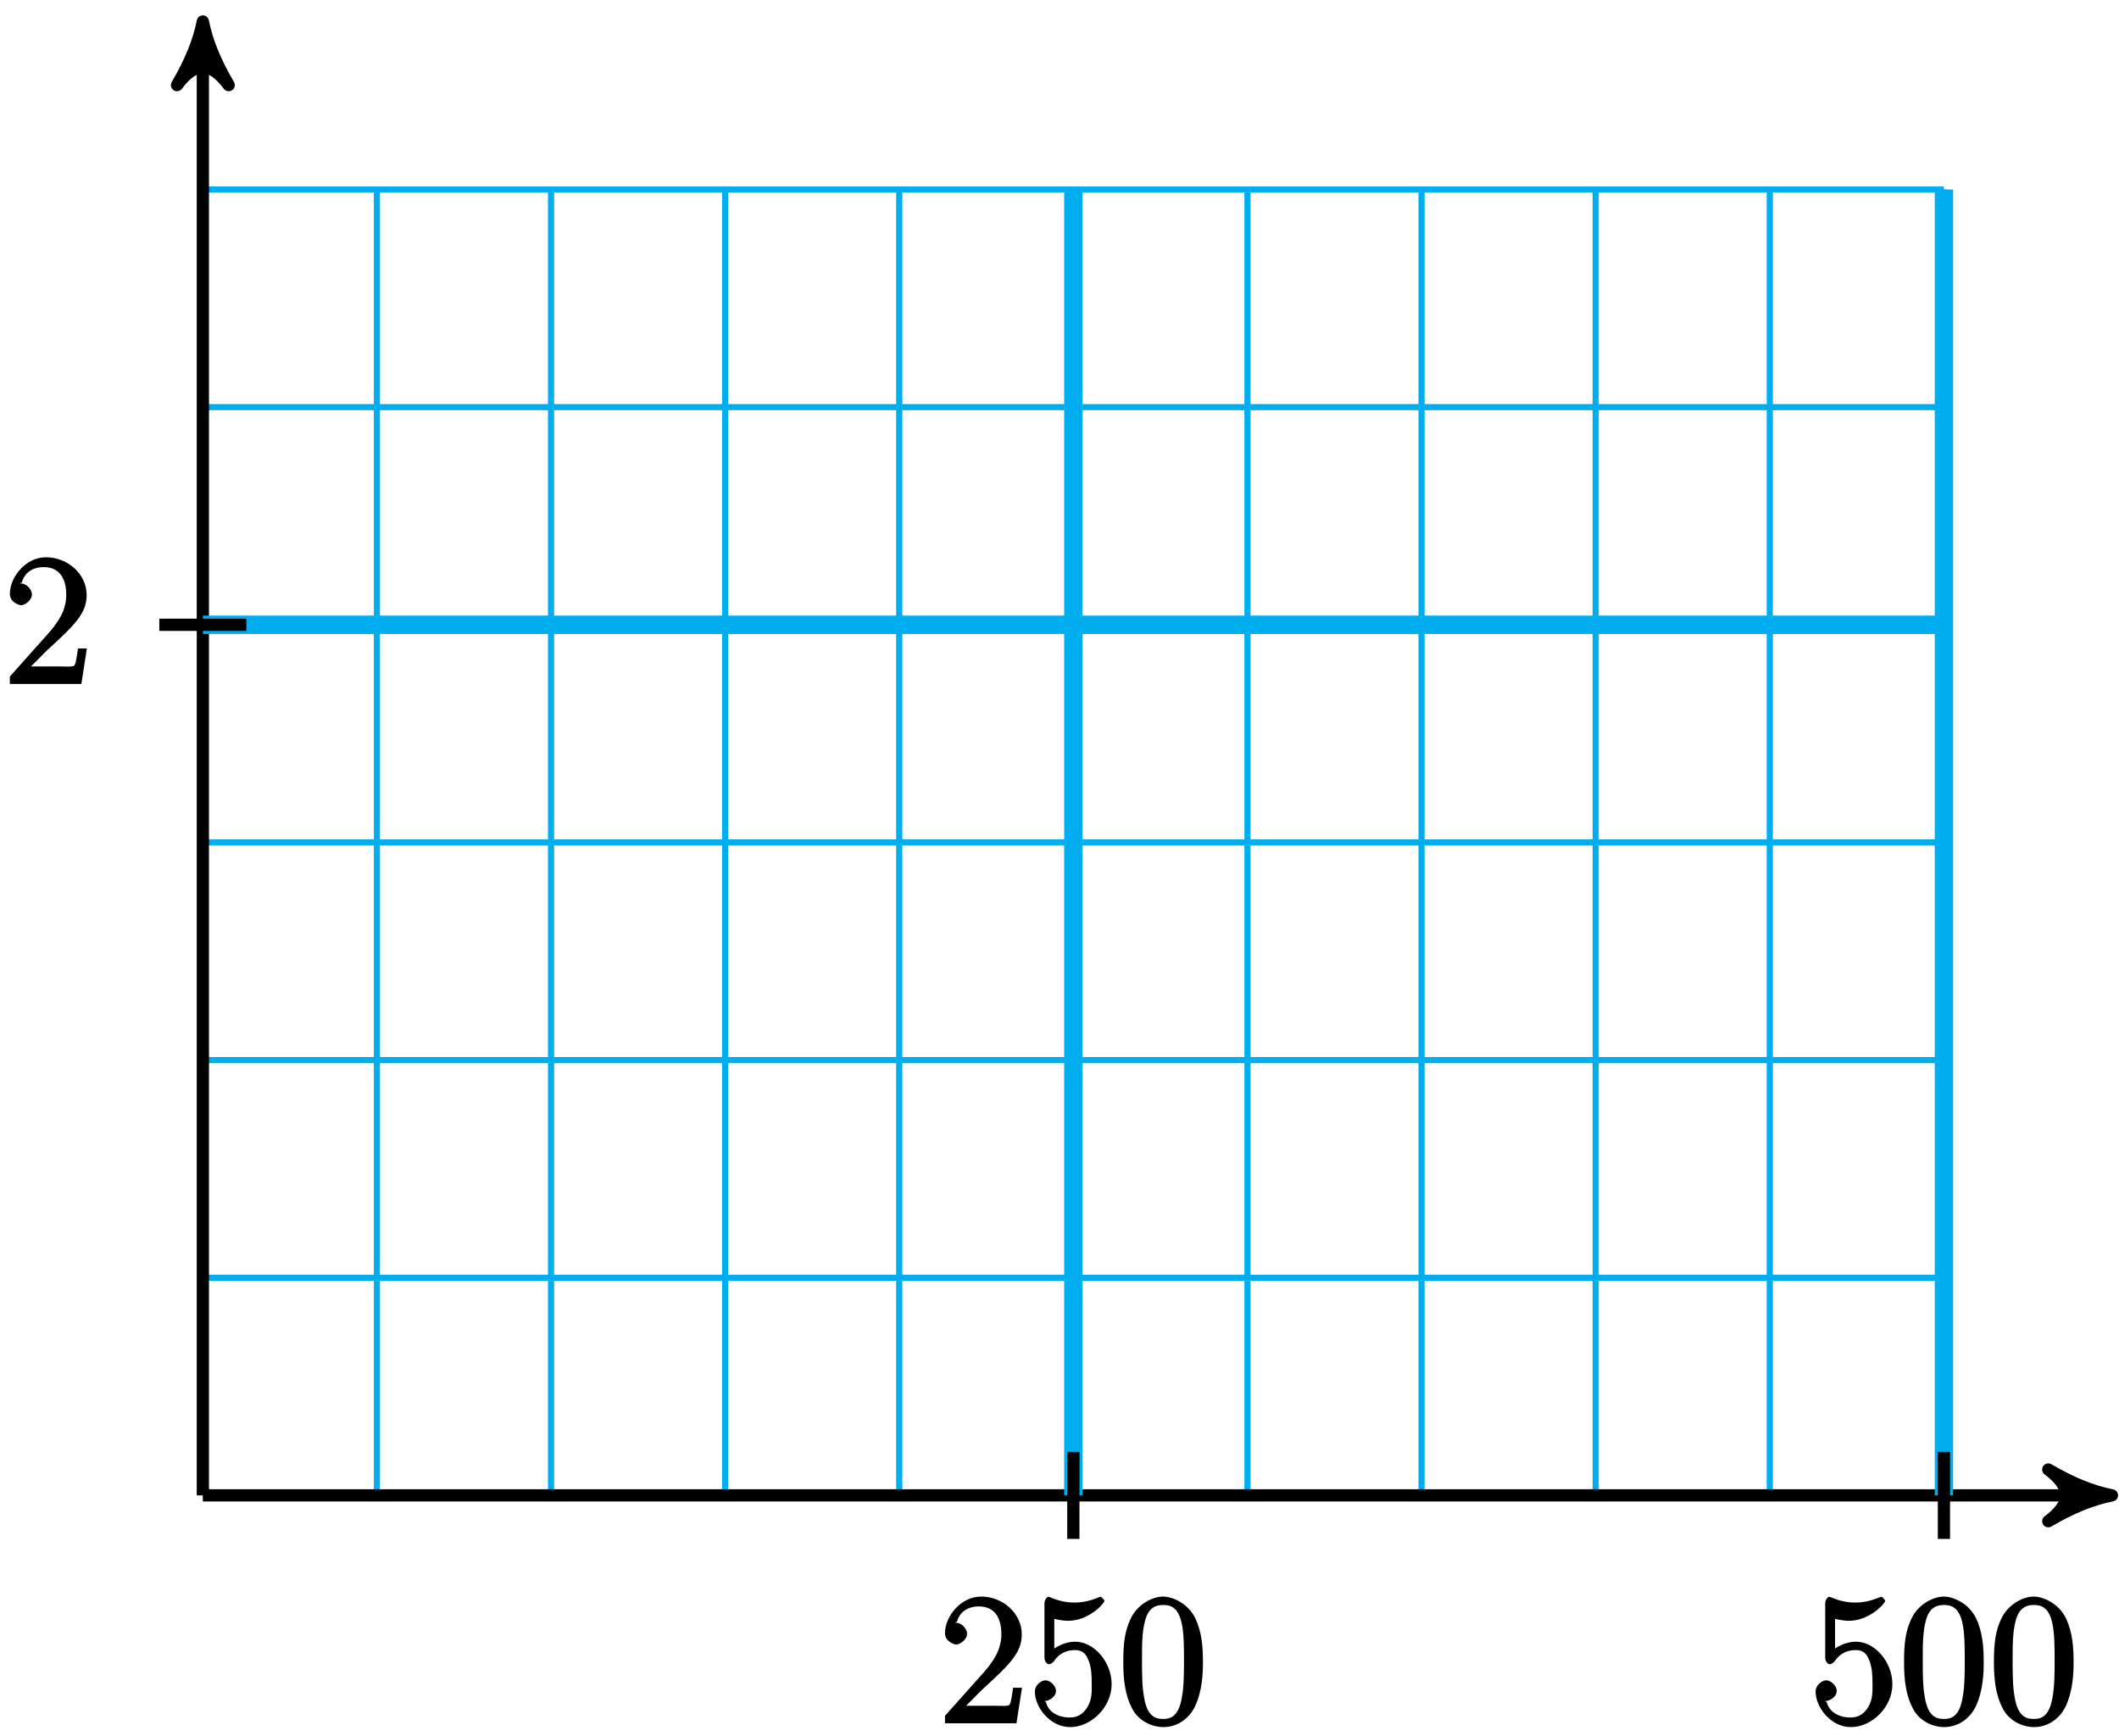
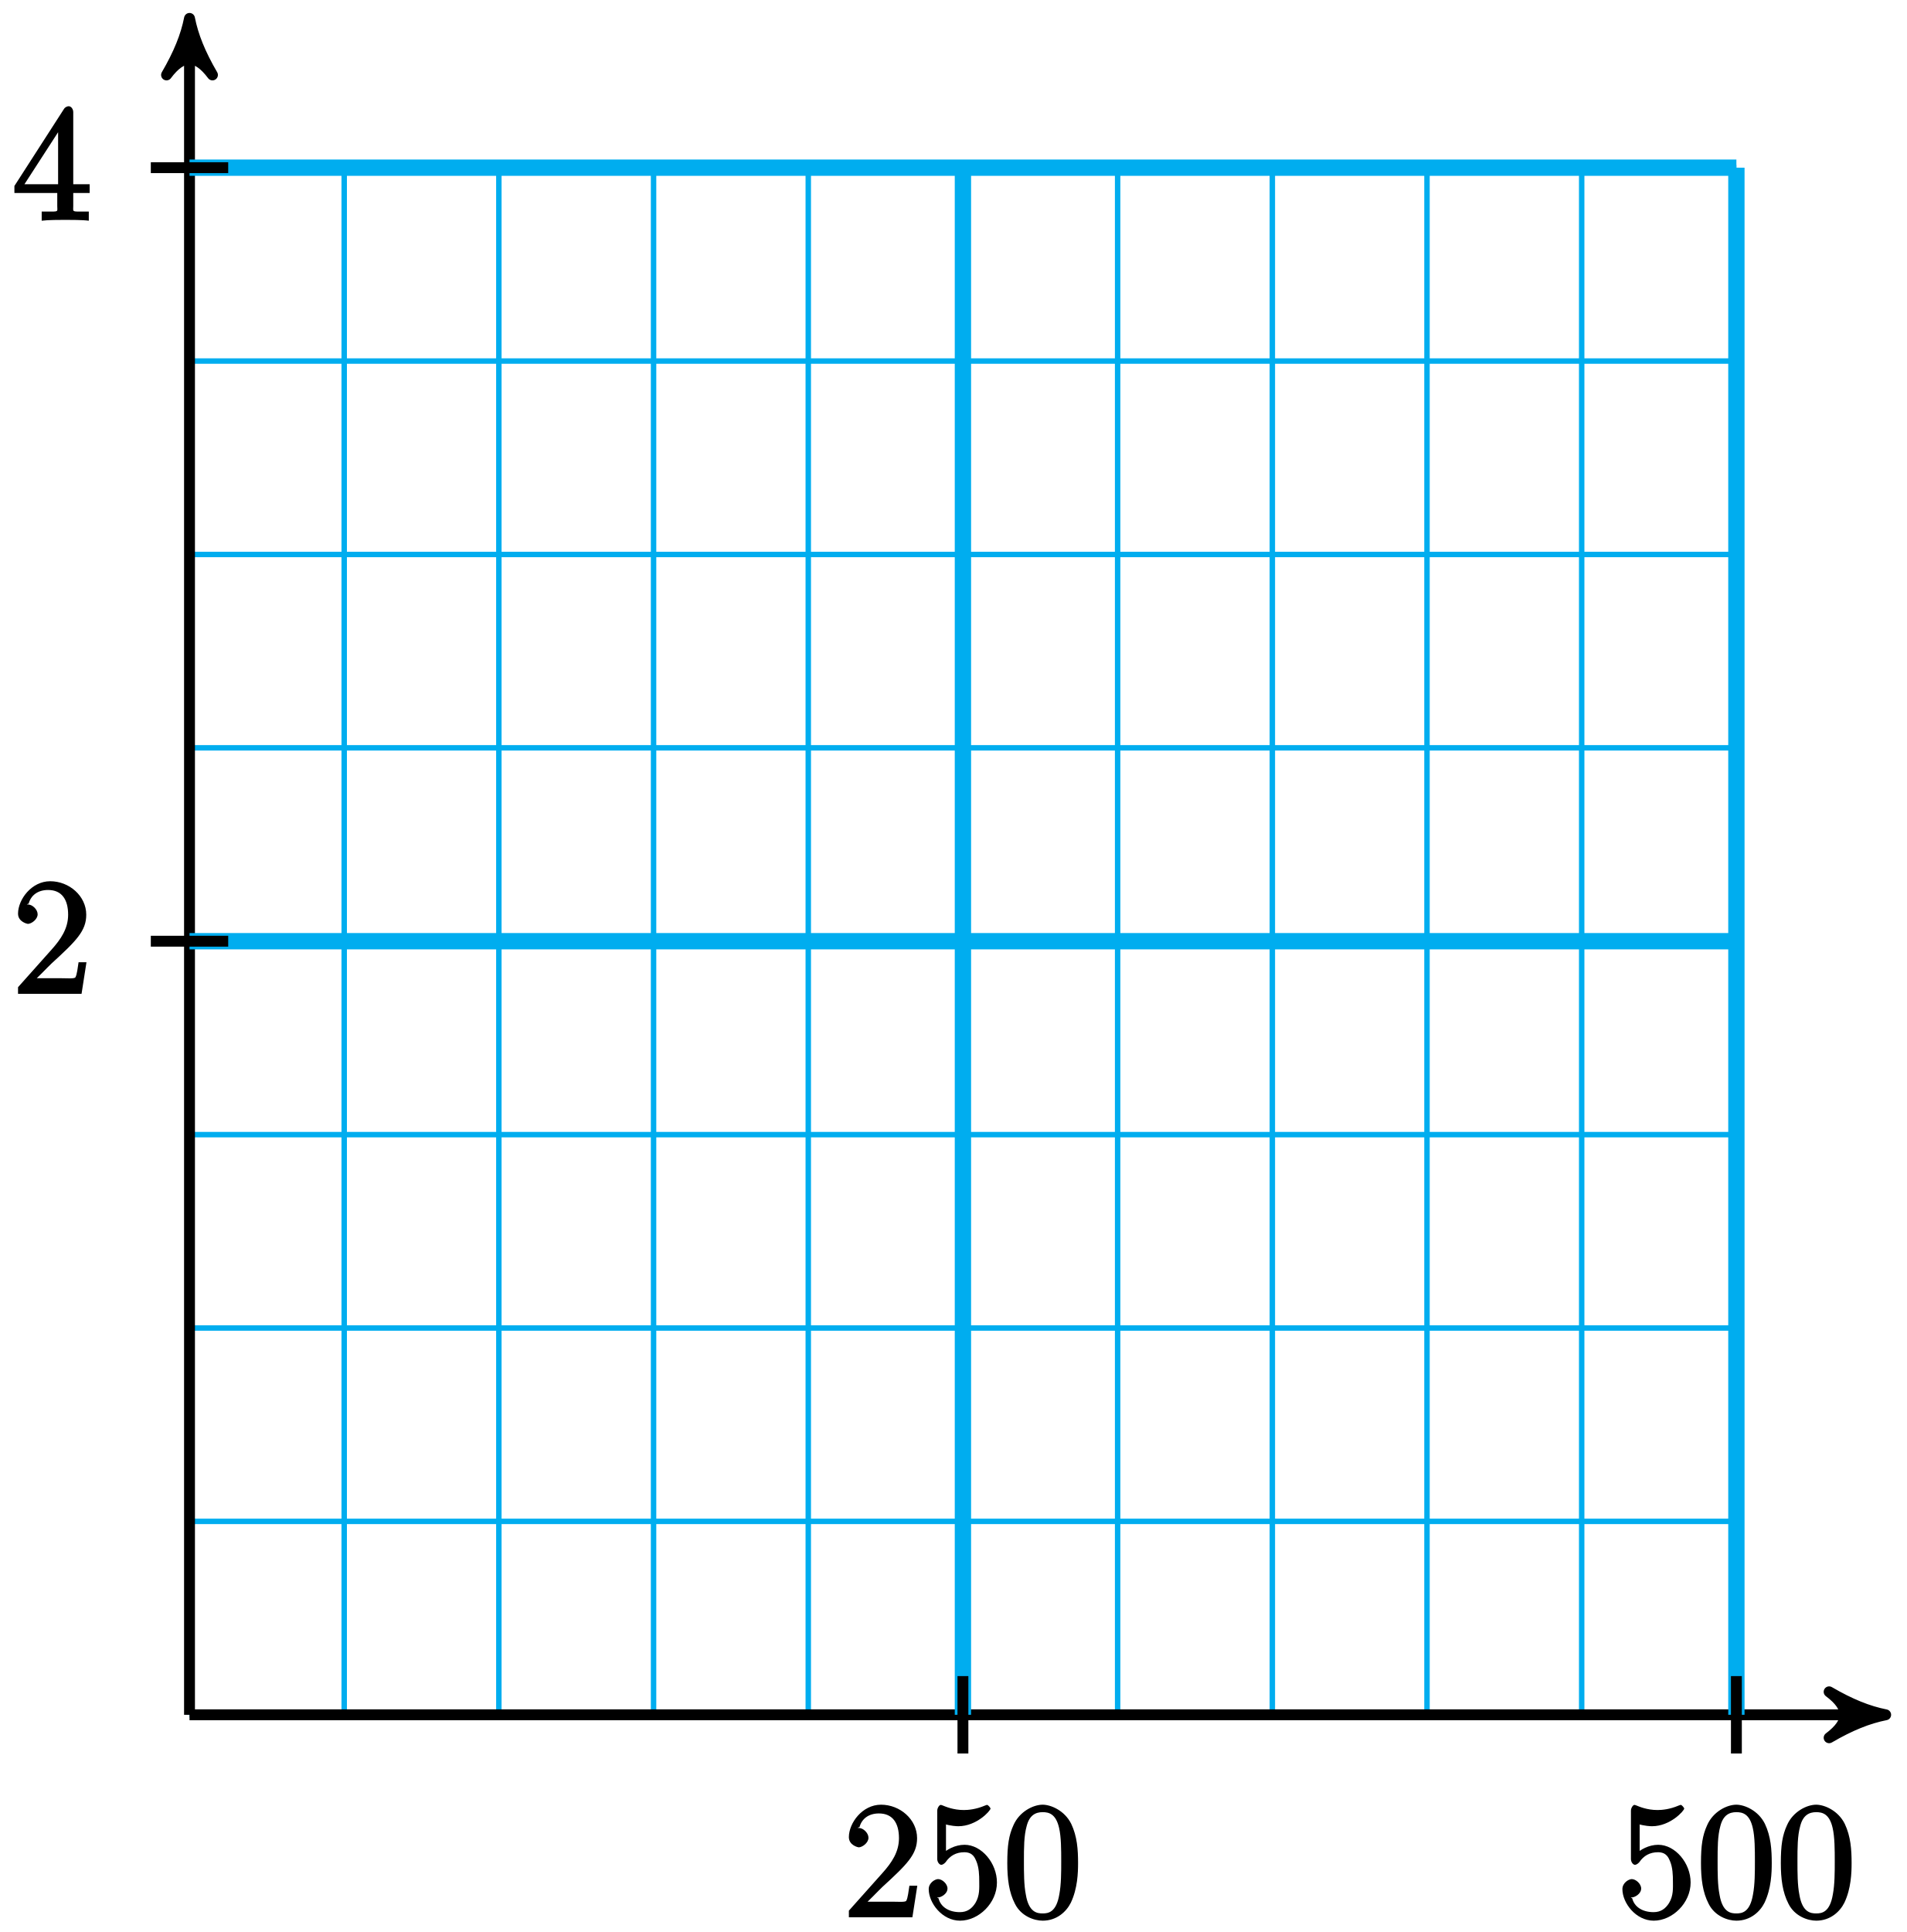
- <svg xmlns="http://www.w3.org/2000/svg" xmlns:xlink="http://www.w3.org/1999/xlink" width="138pt" height="113pt" viewBox="0 0 138 113" version="1.1">
+ <svg xmlns="http://www.w3.org/2000/svg" xmlns:xlink="http://www.w3.org/1999/xlink" width="139.76pt" height="141.595pt" viewBox="0 0 139.76 141.595" version="1.1">
  <defs>
    <g>
      <symbol overflow="visible" id="glyph0-0">
        <path style="stroke:none;" d="" />
      </symbol>
      <symbol overflow="visible" id="glyph0-1">
        <path style="stroke:none;" d="M 5.266 -2.312 L 4.859 -2.312 C 4.797 -1.953 4.75 -1.406 4.625 -1.203 C 4.547 -1.094 3.984 -1.141 3.625 -1.141 L 1.406 -1.141 L 1.516 -0.891 C 1.844 -1.156 2.562 -1.922 2.875 -2.219 C 4.703 -3.891 5.422 -4.609 5.422 -5.797 C 5.422 -7.172 4.172 -8.25 2.781 -8.25 C 1.406 -8.25 0.422 -6.906 0.422 -5.875 C 0.422 -5.266 1.109 -5.125 1.141 -5.125 C 1.406 -5.125 1.859 -5.453 1.859 -5.828 C 1.859 -6.172 1.484 -6.547 1.141 -6.547 C 1.047 -6.547 1.016 -6.547 1.203 -6.609 C 1.359 -7.203 1.859 -7.609 2.625 -7.609 C 3.641 -7.609 4.094 -6.891 4.094 -5.797 C 4.094 -4.781 3.562 -4 2.875 -3.234 L 0.422 -0.484 L 0.422 0 L 5.078 0 L 5.438 -2.312 Z M 5.266 -2.312 " />
      </symbol>
      <symbol overflow="visible" id="glyph0-2">
        <path style="stroke:none;" d="M 1.531 -6.844 C 2.047 -6.688 2.469 -6.672 2.594 -6.672 C 3.938 -6.672 4.953 -7.812 4.953 -7.969 C 4.953 -8.016 4.781 -8.234 4.703 -8.234 C 4.688 -8.234 4.656 -8.234 4.547 -8.188 C 3.891 -7.906 3.312 -7.859 3 -7.859 C 2.219 -7.859 1.656 -8.109 1.422 -8.203 C 1.344 -8.234 1.312 -8.234 1.297 -8.234 C 1.203 -8.234 1.047 -8.016 1.047 -7.812 L 1.047 -4.266 C 1.047 -4.047 1.203 -3.844 1.344 -3.844 C 1.406 -3.844 1.531 -3.891 1.656 -4.031 C 1.984 -4.516 2.438 -4.766 3.031 -4.766 C 3.672 -4.766 3.812 -4.328 3.906 -4.125 C 4.109 -3.656 4.125 -3.078 4.125 -2.625 C 4.125 -2.156 4.172 -1.594 3.844 -1.047 C 3.578 -0.625 3.234 -0.375 2.703 -0.375 C 1.906 -0.375 1.297 -0.75 1.141 -1.391 C 0.984 -1.453 1.047 -1.453 1.109 -1.453 C 1.312 -1.453 1.797 -1.703 1.797 -2.109 C 1.797 -2.453 1.406 -2.797 1.109 -2.797 C 0.891 -2.797 0.422 -2.531 0.422 -2.062 C 0.422 -1.047 1.406 0.25 2.719 0.25 C 4.078 0.25 5.422 -1.031 5.422 -2.547 C 5.422 -3.969 4.297 -5.312 3.047 -5.312 C 2.359 -5.312 1.719 -4.953 1.406 -4.625 L 1.688 -4.516 L 1.688 -6.797 Z M 1.531 -6.844 " />
      </symbol>
      <symbol overflow="visible" id="glyph0-3">
        <path style="stroke:none;" d="M 5.516 -3.969 C 5.516 -4.953 5.453 -5.922 5.016 -6.844 C 4.531 -7.828 3.516 -8.25 2.922 -8.25 C 2.234 -8.25 1.219 -7.75 0.781 -6.75 C 0.438 -6 0.328 -5.266 0.328 -3.969 C 0.328 -2.812 0.453 -1.828 0.891 -0.984 C 1.344 -0.078 2.297 0.25 2.922 0.25 C 3.953 0.25 4.656 -0.406 4.984 -1.062 C 5.484 -2.109 5.516 -3.281 5.516 -3.969 Z M 2.922 -0.281 C 2.531 -0.281 1.906 -0.344 1.688 -1.656 C 1.547 -2.359 1.547 -3.281 1.547 -4.109 C 1.547 -5.094 1.547 -5.969 1.75 -6.688 C 1.953 -7.484 2.406 -7.703 2.922 -7.703 C 3.375 -7.703 3.891 -7.578 4.125 -6.547 C 4.281 -5.875 4.281 -4.922 4.281 -4.109 C 4.281 -3.312 4.281 -2.406 4.141 -1.672 C 3.922 -0.359 3.328 -0.281 2.922 -0.281 Z M 2.922 -0.281 " />
      </symbol>
+       <symbol overflow="visible" id="glyph0-4">
+         <path style="stroke:none;" d="M 4.469 -7.922 C 4.469 -8.156 4.312 -8.359 4.141 -8.359 C 4.047 -8.359 3.891 -8.312 3.797 -8.172 L 0.156 -2.516 L 0.156 -2 L 3.297 -2 L 3.297 -1.047 C 3.297 -0.609 3.438 -0.641 2.562 -0.641 L 2.156 -0.641 L 2.156 0.031 C 2.609 -0.031 3.547 -0.031 3.891 -0.031 C 4.219 -0.031 5.172 -0.031 5.609 0.031 L 5.609 -0.641 L 5.219 -0.641 C 4.344 -0.641 4.469 -0.609 4.469 -1.047 L 4.469 -2 L 5.672 -2 L 5.672 -2.641 L 4.469 -2.641 Z M 3.359 -7 L 3.359 -2.641 L 0.891 -2.641 L 3.641 -6.891 Z M 3.359 -7 " />
+       </symbol>
    </g>
  </defs>
  <g id="surface1">
-     <path style="fill:none;stroke-width:0.399;stroke-linecap:butt;stroke-linejoin:miter;stroke:rgb(0%,67.839%,93.729%);stroke-opacity:1;stroke-miterlimit:10;" d="M 0.001 0.001 L 113.388 0.001 M 0.001 14.173 L 113.388 14.173 M 0.001 28.345 L 113.388 28.345 M 0.001 42.521 L 113.388 42.521 M 0.001 56.693 L 113.388 56.693 M 0.001 70.868 L 113.388 70.868 M 0.001 85.04 L 113.388 85.04 M 0.001 0.001 L 0.001 85.04 M 11.337 0.001 L 11.337 85.04 M 22.677 0.001 L 22.677 85.04 M 34.017 0.001 L 34.017 85.04 M 45.352 0.001 L 45.352 85.04 M 56.692 0.001 L 56.692 85.04 M 68.032 0.001 L 68.032 85.04 M 79.368 0.001 L 79.368 85.04 M 90.708 0.001 L 90.708 85.04 M 102.048 0.001 L 102.048 85.04 M 113.384 0.001 L 113.384 85.04 " transform="matrix(1,0,0,-1,13.21,97.38)" />
-     <path style="fill:none;stroke-width:0.797;stroke-linecap:butt;stroke-linejoin:miter;stroke:rgb(0%,0%,0%);stroke-opacity:1;stroke-miterlimit:10;" d="M 0.001 0.001 L 123.29 0.001 " transform="matrix(1,0,0,-1,13.21,97.38)" />
-     <path style="fill-rule:nonzero;fill:rgb(0%,0%,0%);fill-opacity:1;stroke-width:0.797;stroke-linecap:butt;stroke-linejoin:round;stroke:rgb(0%,0%,0%);stroke-opacity:1;stroke-miterlimit:10;" d="M 1.038 0.001 C -0.259 0.259 -1.556 0.778 -3.107 1.685 C -1.556 0.517 -1.556 -0.518 -3.107 -1.683 C -1.556 -0.776 -0.259 -0.261 1.038 0.001 Z M 1.038 0.001 " transform="matrix(1,0,0,-1,136.5012,97.38)" />
-     <path style="fill:none;stroke-width:0.797;stroke-linecap:butt;stroke-linejoin:miter;stroke:rgb(0%,0%,0%);stroke-opacity:1;stroke-miterlimit:10;" d="M 0.001 0.001 L 0.001 94.942 " transform="matrix(1,0,0,-1,13.21,97.38)" />
-     <path style="fill-rule:nonzero;fill:rgb(0%,0%,0%);fill-opacity:1;stroke-width:0.797;stroke-linecap:butt;stroke-linejoin:round;stroke:rgb(0%,0%,0%);stroke-opacity:1;stroke-miterlimit:10;" d="M 1.037 -0.001 C -0.26 0.261 -1.553 0.776 -3.107 1.683 C -1.553 0.519 -1.553 -0.517 -3.107 -1.685 C -1.553 -0.778 -0.26 -0.259 1.037 -0.001 Z M 1.037 -0.001 " transform="matrix(0,-1,-1,0,13.21,2.43565)" />
-     <path style="fill:none;stroke-width:1.196;stroke-linecap:butt;stroke-linejoin:miter;stroke:rgb(0%,67.839%,93.729%);stroke-opacity:1;stroke-miterlimit:10;" d="M 56.692 0.001 L 56.692 85.04 " transform="matrix(1,0,0,-1,13.21,97.38)" />
-     <path style="fill:none;stroke-width:0.797;stroke-linecap:butt;stroke-linejoin:miter;stroke:rgb(0%,0%,0%);stroke-opacity:1;stroke-miterlimit:10;" d="M 56.692 2.833 L 56.692 -2.835 " transform="matrix(1,0,0,-1,13.21,97.38)" />
+     <path style="fill:none;stroke-width:0.399;stroke-linecap:butt;stroke-linejoin:miter;stroke:rgb(0%,67.839%,93.729%);stroke-opacity:1;stroke-miterlimit:10;" d="M 0.001 -0.001 L 113.387 -0.001 M 0.001 14.175 L 113.387 14.175 M 0.001 28.347 L 113.387 28.347 M 0.001 42.519 L 113.387 42.519 M 0.001 56.695 L 113.387 56.695 M 0.001 70.867 L 113.387 70.867 M 0.001 85.038 L 113.387 85.038 M 0.001 99.214 L 113.387 99.214 M 0.001 113.386 L 113.387 113.386 M 0.001 -0.001 L 0.001 113.386 M 11.34 -0.001 L 11.34 113.386 M 22.676 -0.001 L 22.676 113.386 M 34.016 -0.001 L 34.016 113.386 M 45.356 -0.001 L 45.356 113.386 M 56.692 -0.001 L 56.692 113.386 M 68.032 -0.001 L 68.032 113.386 M 79.372 -0.001 L 79.372 113.386 M 90.708 -0.001 L 90.708 113.386 M 102.047 -0.001 L 102.047 113.386 M 113.387 -0.001 L 113.387 113.386 " transform="matrix(1,0,0,-1,13.89,125.6752)" />
+     <path style="fill:none;stroke-width:0.797;stroke-linecap:butt;stroke-linejoin:miter;stroke:rgb(0%,0%,0%);stroke-opacity:1;stroke-miterlimit:10;" d="M 0.001 -0.001 L 123.29 -0.001 " transform="matrix(1,0,0,-1,13.89,125.6752)" />
+     <path style="fill-rule:nonzero;fill:rgb(0%,0%,0%);fill-opacity:1;stroke-width:0.797;stroke-linecap:butt;stroke-linejoin:round;stroke:rgb(0%,0%,0%);stroke-opacity:1;stroke-miterlimit:10;" d="M 1.038 -0.001 C -0.259 0.257 -1.552 0.777 -3.107 1.683 C -1.552 0.519 -1.552 -0.516 -3.107 -1.684 C -1.552 -0.778 -0.259 -0.258 1.038 -0.001 Z M 1.038 -0.001 " transform="matrix(1,0,0,-1,137.1812,125.6752)" />
+     <path style="fill:none;stroke-width:0.797;stroke-linecap:butt;stroke-linejoin:miter;stroke:rgb(0%,0%,0%);stroke-opacity:1;stroke-miterlimit:10;" d="M 0.001 -0.001 L 0.001 123.292 " transform="matrix(1,0,0,-1,13.89,125.6752)" />
+     <path style="fill-rule:nonzero;fill:rgb(0%,0%,0%);fill-opacity:1;stroke-width:0.797;stroke-linecap:butt;stroke-linejoin:round;stroke:rgb(0%,0%,0%);stroke-opacity:1;stroke-miterlimit:10;" d="M 1.036 -0.001 C -0.261 0.257 -1.553 0.777 -3.108 1.683 C -1.553 0.519 -1.553 -0.516 -3.108 -1.684 C -1.553 -0.778 -0.261 -0.258 1.036 -0.001 Z M 1.036 -0.001 " transform="matrix(0,-1,-1,0,13.89,2.38401)" />
+     <path style="fill:none;stroke-width:1.196;stroke-linecap:butt;stroke-linejoin:miter;stroke:rgb(0%,67.839%,93.729%);stroke-opacity:1;stroke-miterlimit:10;" d="M 56.692 -0.001 L 56.692 113.386 " transform="matrix(1,0,0,-1,13.89,125.6752)" />
+     <path style="fill:none;stroke-width:0.797;stroke-linecap:butt;stroke-linejoin:miter;stroke:rgb(0%,0%,0%);stroke-opacity:1;stroke-miterlimit:10;" d="M 56.692 2.835 L 56.692 -2.837 " transform="matrix(1,0,0,-1,13.89,125.6752)" />
    <g style="fill:rgb(0%,0%,0%);fill-opacity:1;">
-       <use xlink:href="#glyph0-1" x="61.12" y="112.22" />
-       <use xlink:href="#glyph0-2" x="66.973" y="112.22" />
-       <use xlink:href="#glyph0-3" x="72.826" y="112.22" />
+       <use xlink:href="#glyph0-1" x="61.8" y="140.515" />
+       <use xlink:href="#glyph0-2" x="67.653" y="140.515" />
+       <use xlink:href="#glyph0-3" x="73.506" y="140.515" />
    </g>
-     <path style="fill:none;stroke-width:1.196;stroke-linecap:butt;stroke-linejoin:miter;stroke:rgb(0%,67.839%,93.729%);stroke-opacity:1;stroke-miterlimit:10;" d="M 113.388 0.001 L 113.388 85.04 " transform="matrix(1,0,0,-1,13.21,97.38)" />
-     <path style="fill:none;stroke-width:0.797;stroke-linecap:butt;stroke-linejoin:miter;stroke:rgb(0%,0%,0%);stroke-opacity:1;stroke-miterlimit:10;" d="M 113.388 2.833 L 113.388 -2.835 " transform="matrix(1,0,0,-1,13.21,97.38)" />
+     <path style="fill:none;stroke-width:1.196;stroke-linecap:butt;stroke-linejoin:miter;stroke:rgb(0%,67.839%,93.729%);stroke-opacity:1;stroke-miterlimit:10;" d="M 113.387 -0.001 L 113.387 113.386 " transform="matrix(1,0,0,-1,13.89,125.6752)" />
+     <path style="fill:none;stroke-width:0.797;stroke-linecap:butt;stroke-linejoin:miter;stroke:rgb(0%,0%,0%);stroke-opacity:1;stroke-miterlimit:10;" d="M 113.387 2.835 L 113.387 -2.837 " transform="matrix(1,0,0,-1,13.89,125.6752)" />
    <g style="fill:rgb(0%,0%,0%);fill-opacity:1;">
-       <use xlink:href="#glyph0-2" x="117.82" y="112.22" />
-       <use xlink:href="#glyph0-3" x="123.673" y="112.22" />
-       <use xlink:href="#glyph0-3" x="129.526" y="112.22" />
+       <use xlink:href="#glyph0-2" x="118.5" y="140.515" />
+       <use xlink:href="#glyph0-3" x="124.353" y="140.515" />
+       <use xlink:href="#glyph0-3" x="130.206" y="140.515" />
    </g>
-     <path style="fill:none;stroke-width:1.196;stroke-linecap:butt;stroke-linejoin:miter;stroke:rgb(0%,67.839%,93.729%);stroke-opacity:1;stroke-miterlimit:10;" d="M 0.001 56.693 L 113.388 56.693 " transform="matrix(1,0,0,-1,13.21,97.38)" />
-     <path style="fill:none;stroke-width:0.797;stroke-linecap:butt;stroke-linejoin:miter;stroke:rgb(0%,0%,0%);stroke-opacity:1;stroke-miterlimit:10;" d="M 2.833 56.693 L -2.835 56.693 " transform="matrix(1,0,0,-1,13.21,97.38)" />
+     <path style="fill:none;stroke-width:1.196;stroke-linecap:butt;stroke-linejoin:miter;stroke:rgb(0%,67.839%,93.729%);stroke-opacity:1;stroke-miterlimit:10;" d="M 0.001 56.695 L 113.387 56.695 " transform="matrix(1,0,0,-1,13.89,125.6752)" />
+     <path style="fill:none;stroke-width:0.797;stroke-linecap:butt;stroke-linejoin:miter;stroke:rgb(0%,0%,0%);stroke-opacity:1;stroke-miterlimit:10;" d="M 2.837 56.695 L -2.835 56.695 " transform="matrix(1,0,0,-1,13.89,125.6752)" />
    <g style="fill:rgb(0%,0%,0%);fill-opacity:1;">
-       <use xlink:href="#glyph0-1" x="0.22" y="44.54" />
+       <use xlink:href="#glyph0-1" x="0.9" y="72.835" />
+     </g>
+     <path style="fill:none;stroke-width:1.196;stroke-linecap:butt;stroke-linejoin:miter;stroke:rgb(0%,67.839%,93.729%);stroke-opacity:1;stroke-miterlimit:10;" d="M 0.001 113.386 L 113.387 113.386 " transform="matrix(1,0,0,-1,13.89,125.6752)" />
+     <path style="fill:none;stroke-width:0.797;stroke-linecap:butt;stroke-linejoin:miter;stroke:rgb(0%,0%,0%);stroke-opacity:1;stroke-miterlimit:10;" d="M 2.837 113.386 L -2.835 113.386 " transform="matrix(1,0,0,-1,13.89,125.6752)" />
+     <g style="fill:rgb(0%,0%,0%);fill-opacity:1;">
+       <use xlink:href="#glyph0-4" x="0.9" y="16.145" />
    </g>
  </g>
</svg>
